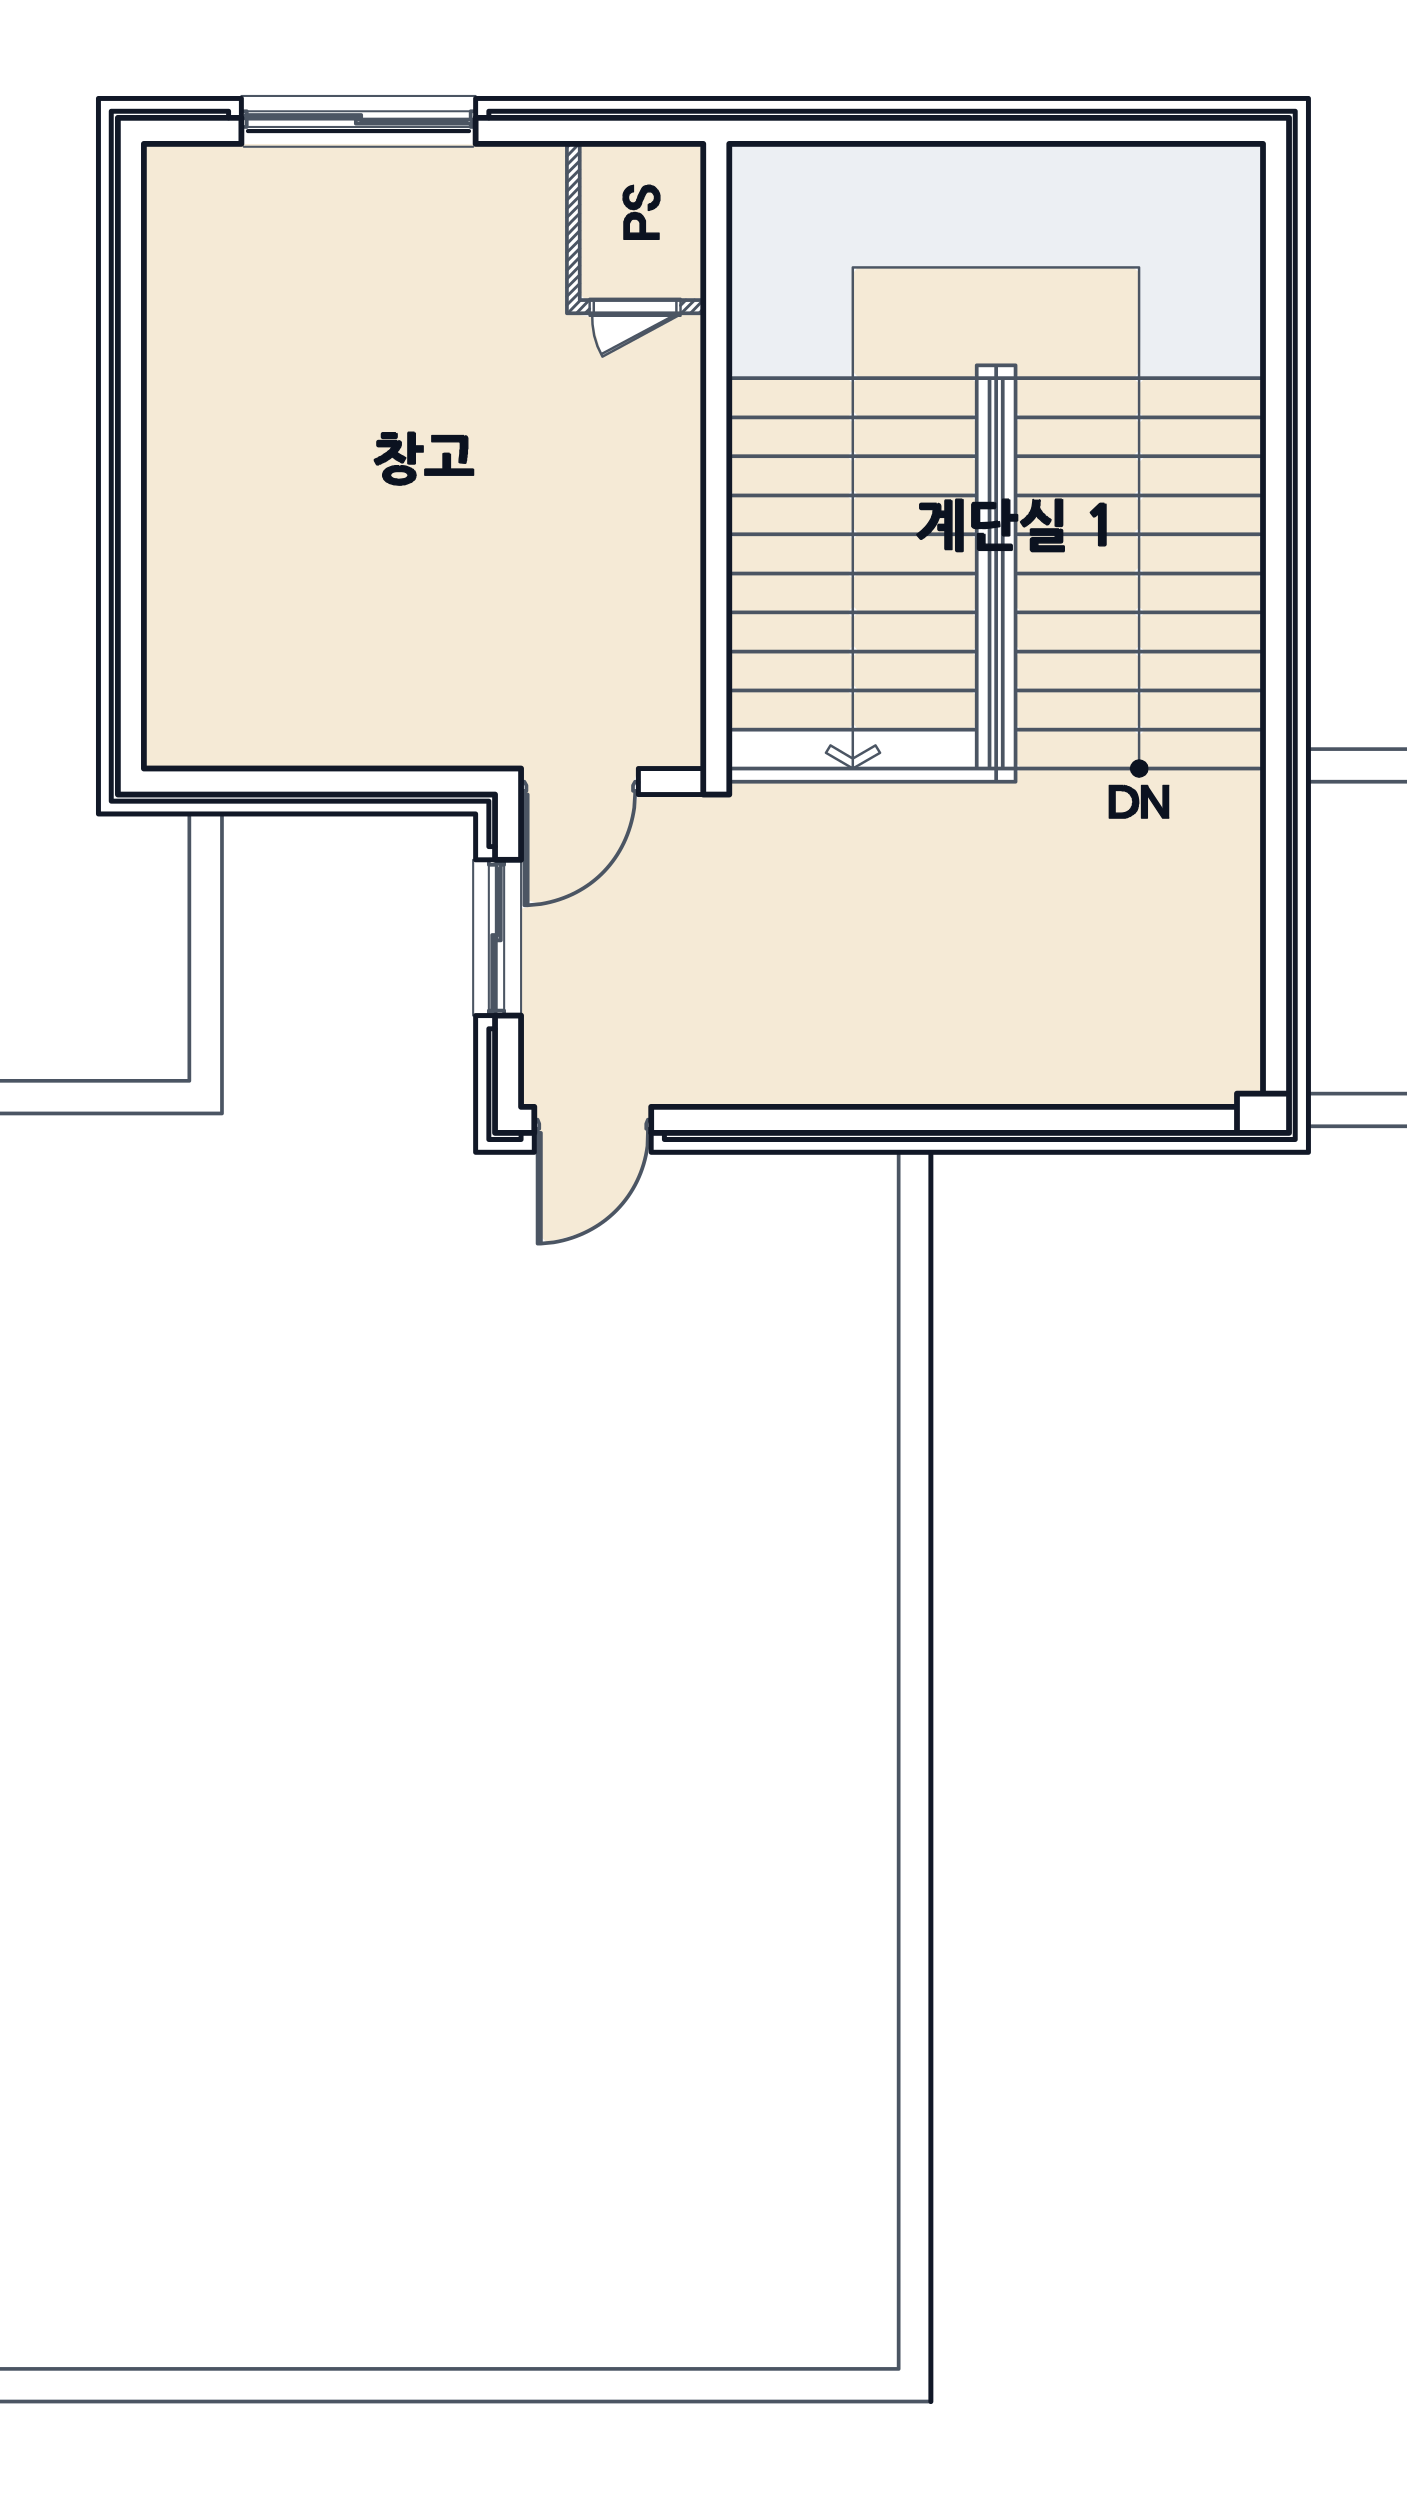
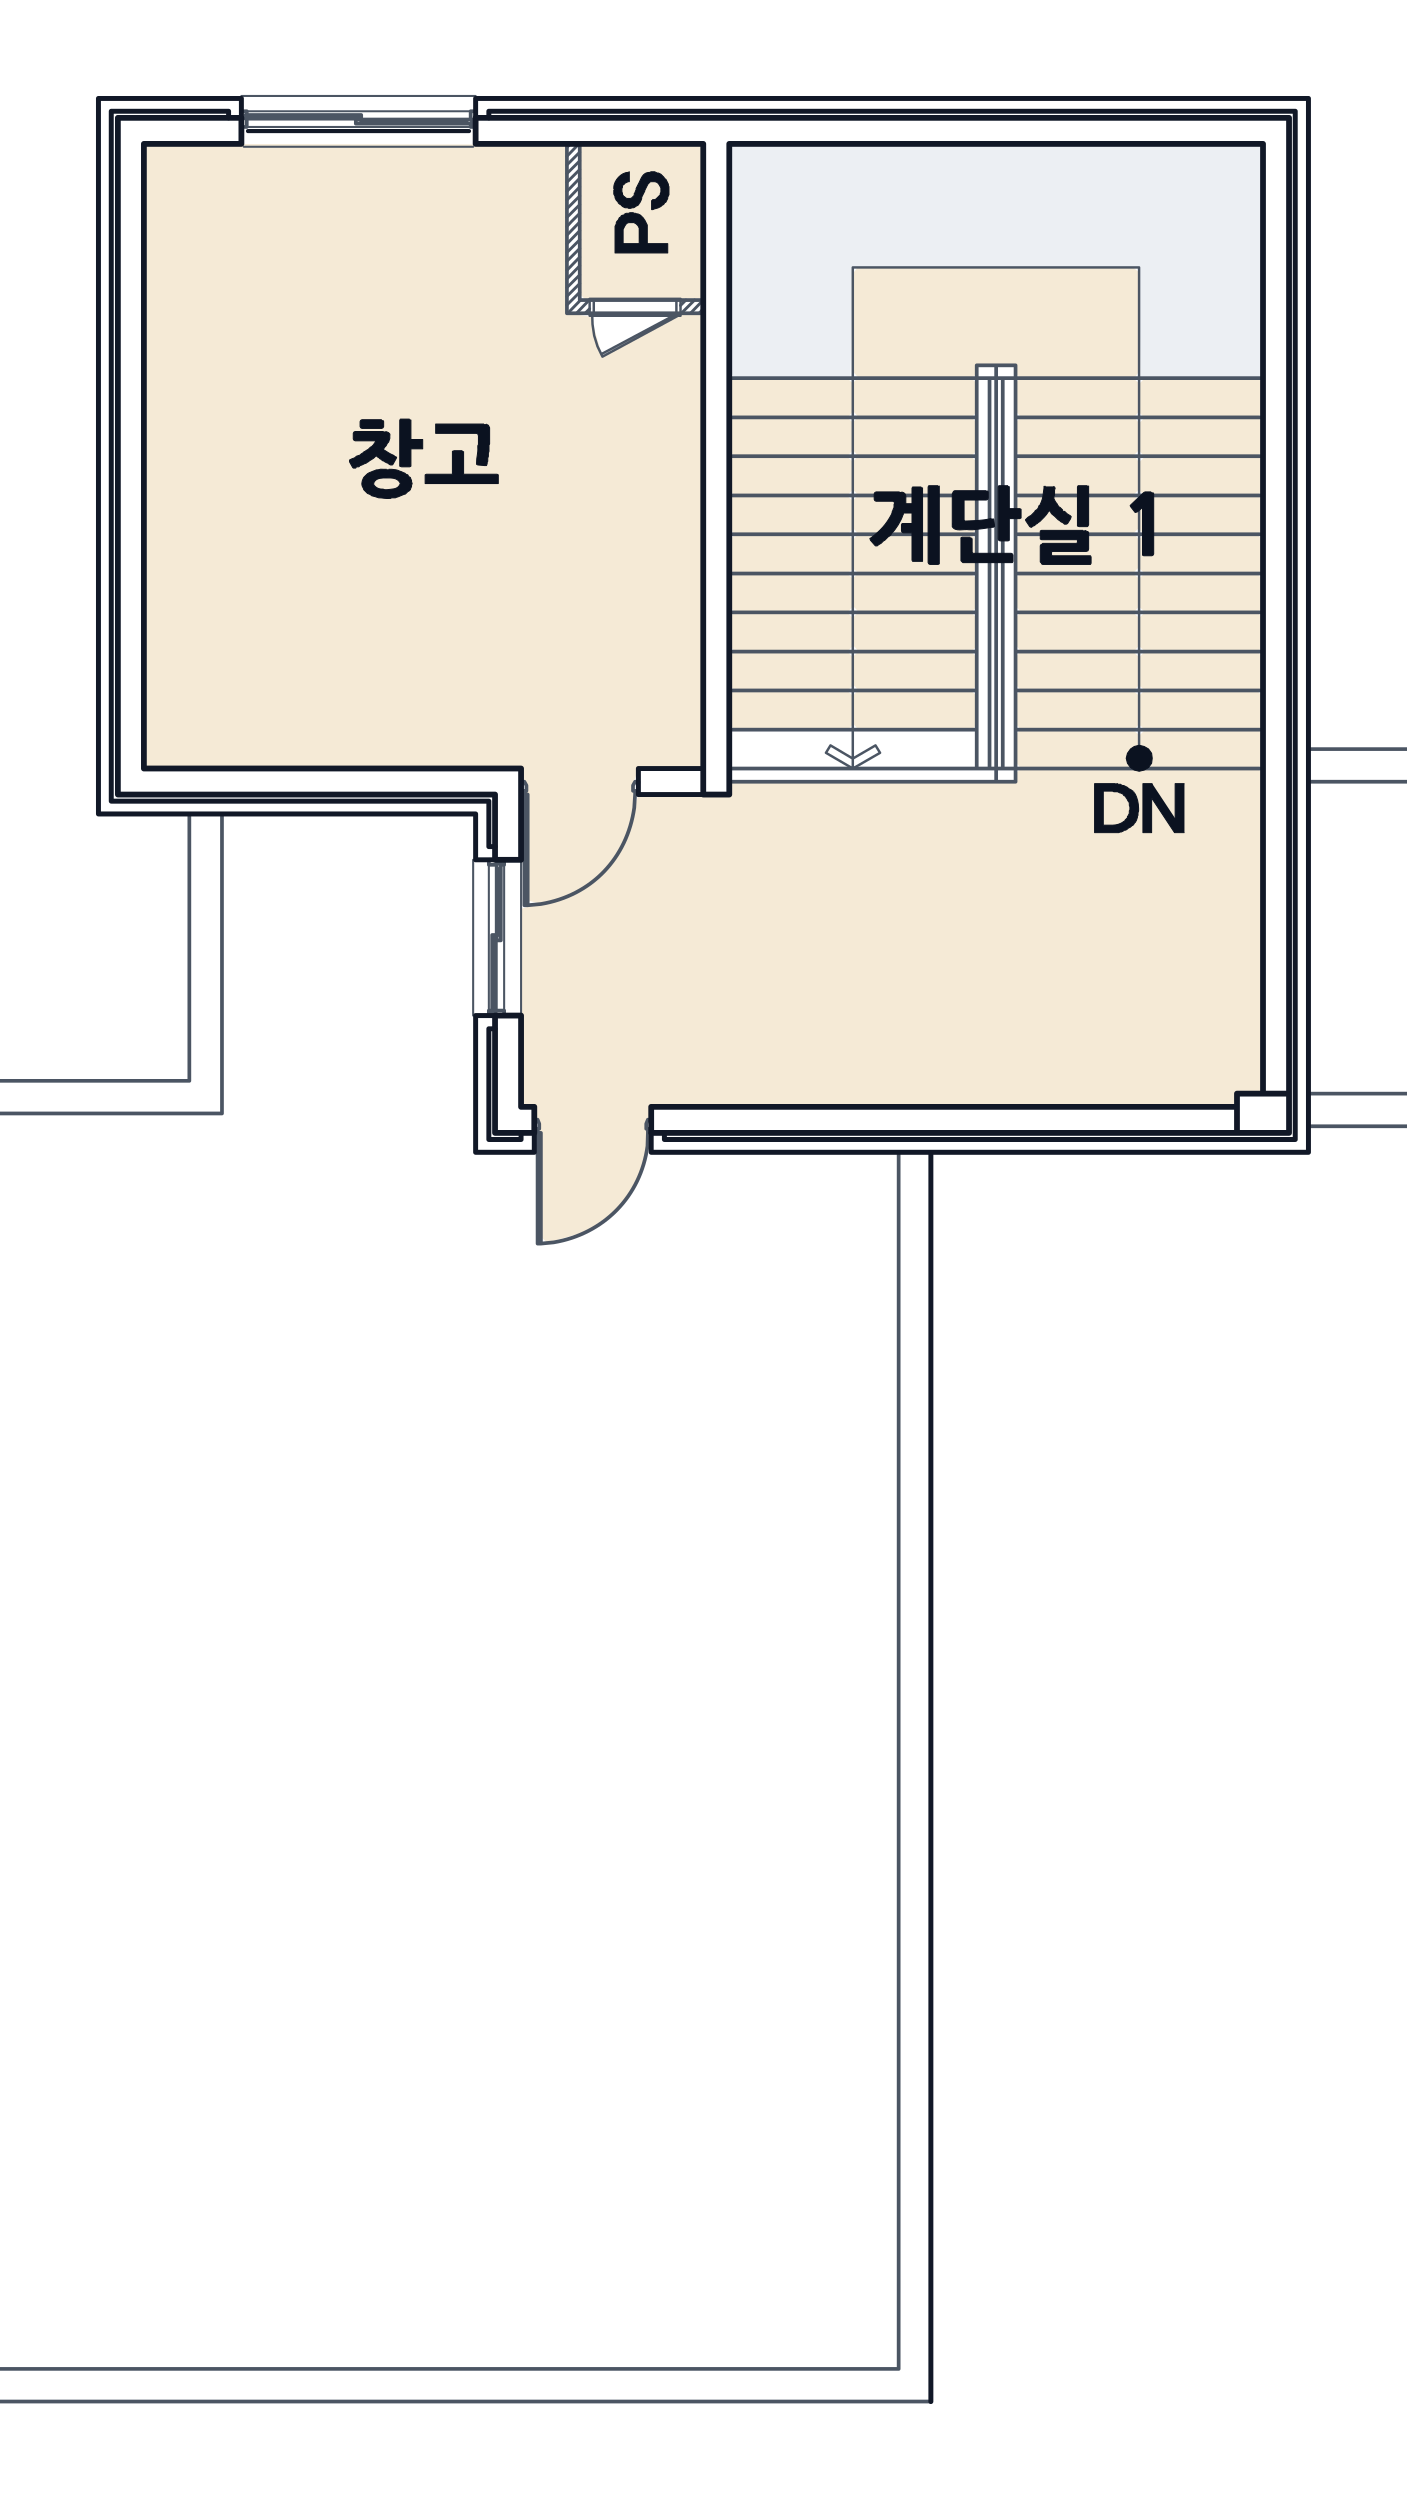
- <svg xmlns="http://www.w3.org/2000/svg" viewBox="0 0 204.34 363.1" width="204.34" height="363.1">
+ <svg xmlns="http://www.w3.org/2000/svg" data-deco="floors" viewBox="0 0 204.34 363.1" width="204.34" height="363.1">
  <g id="deco">
    <path fill="#eceff3" fill-rule="evenodd" d="M105.9 54L106.8 54.9L123.5 54.7L123.9 38.8L165.4 38.8L165.7 54.7L182.9 54.9L183.4 54L183.4 21.5L182.5 20.9L106.5 21L105.9 21.8Z" />
    <path fill="#f5ead6" fill-rule="evenodd" d="M84.2 42.7L85.1 43.6L101.9 43.3L101.8 21.1L84.4 21.2ZM123 54.9L106.6 54.9L105.9 55.6L105.9 59.7L106.7 60.6L123.1 60.6L123.9 59.8L123.8 55.6ZM141 54.9L124.6 54.9L123.9 55.6L123.9 59.7L124.7 60.6L141.1 60.6L141.9 59.8L141.8 55.6ZM106.6 60.6L105.9 61.3L105.9 65.4L106.7 66.3L123.1 66.2L123.9 65.4L123.8 61.3L123 60.6ZM106.6 66.3L105.9 67L105.9 71.1L106.7 72L123.1 71.9L123.9 71.1L123.8 67L123 66.3ZM123 72L106.6 72L105.9 72.7L105.9 76.7L106.7 77.6L123.1 77.6L123.9 76.8L123.8 72.7ZM75.7 111.6L76.6 115.4L76.7 130.8L78.3 131.2L75.7 132L75.7 159.9L76.2 160.7L77.6 160.8L78.3 163.2L78.6 179.7L79.5 180.5L85.4 178.8L89.7 175.6L92.6 171.4L94 166.5L93.9 163.2L94.6 160.8L179.1 160.7L179.7 158.8L182.7 158.8L183.4 158L183.4 112.2L182.5 111.6L148.4 111.6L147.6 112.2L147.5 113.5L106.8 113.5L106 114L105.9 115.4L92.7 115.5L90.6 122.4L87.7 126.6L83.6 129.6L83.5 129.7L83.6 129.6L87.7 126.6L90.6 122.5L92.1 117.3L91.9 114.1L92.7 111.6L101.3 111.6L102.1 110.9L102.1 46.1L101.4 45.5L99.2 45.6L87.5 51.8L85.8 46L82.3 45.5L82.3 21.8L81.8 21L21.8 20.9L20.9 21.6L21 111.1L21.8 111.6ZM123.8 82.7L123.9 78.4L123.2 77.6L106.8 77.6L105.9 78.5L105.9 82.5L106.6 83.3L123 83.3ZM106.6 83.3L105.9 84L105.9 88L106.7 88.9L123.1 88.9L123.9 88.1L123.8 84L123 83.3ZM106.6 89L105.9 89.7L105.9 93.7L106.7 94.6L123.1 94.6L123.9 93.8L123.8 89.7L123 88.9ZM123 94.6L106.6 94.7L105.9 95.4L105.9 99.4L106.7 100.3L123.1 100.3L123.9 99.5L123.8 95.4ZM123 100.3L106.6 100.3L105.9 101L105.9 105.1L106.7 106L123.1 106L123.9 105.2L123.8 101ZM141 100.3L124.6 100.3L123.9 101L123.9 105.1L124.7 106L141.1 106L141.9 105.2L141.8 101ZM147.6 54.4L148.3 54.9L164.8 54.9L165.4 54L165.4 39.5L164.5 38.8L124.5 38.9L123.9 39.7L123.9 54L124.7 54.9L141 54.9L141.8 54.4L141.9 53.1L147.5 53.1ZM164.5 54.9L148.2 54.9L147.5 55.6L147.5 59.7L148.3 60.6L164.7 60.6L165.4 59.8L165.4 55.6ZM124.6 60.6L123.9 61.3L123.9 65.4L124.7 66.3L141.1 66.2L141.9 65.4L141.8 61.3L141 60.6ZM124.6 66.3L123.9 67L123.9 71.1L124.7 72L141.1 71.9L141.9 71.1L141.8 67L141 66.3ZM141 72L124.6 72L123.9 72.7L123.9 76.7L124.7 77.6L141.1 77.6L141.9 76.8L141.8 72.7ZM141.1 83.3L141.8 82.6L141.9 78.5L141 77.6L124.6 77.6L123.9 78.4L123.9 82.6L124.8 83.3ZM124.6 83.3L123.9 84L123.9 88L124.7 88.9L141.1 88.9L141.9 88.1L141.8 84L141 83.3ZM164.5 83.3L148.2 83.3L147.5 84L147.5 88L148.3 88.9L164.7 88.9L165.4 88.1L165.4 84ZM141 88.9L124.6 89L123.9 89.7L123.9 93.7L124.7 94.6L141.1 94.6L141.9 93.8L141.8 89.7ZM164.5 88.9L148.2 89L147.5 89.7L147.5 93.7L148.3 94.6L164.7 94.6L165.4 93.8L165.4 89.7ZM124.6 94.7L123.9 95.4L123.9 99.4L124.7 100.3L141.1 100.3L141.9 99.5L141.8 95.4L141 94.6ZM148.2 94.7L147.5 95.4L147.5 99.4L148.3 100.3L164.7 100.3L165.4 99.5L165.4 95.4L164.5 94.6ZM164.5 100.3L148.2 100.3L147.5 101L147.5 105.1L148.3 106L164.7 106L165.4 105.2L165.4 101ZM164.5 106L148.2 106L147.5 106.7L147.5 110.7L148.3 111.6L164.7 111.6L165.4 110.8L165.4 106.7ZM183.4 60L183.4 55.7L182.8 55L166.3 54.9L165.4 55.8L165.4 59.8L166.1 60.6L182.5 60.6ZM147.5 65.4L148.1 66.2L164.5 66.3L165.4 65.4L165.4 61.4L164.8 60.7L148.4 60.6L147.5 61.3ZM183.4 61.4L182.8 60.7L166.3 60.6L165.4 61.5L165.4 65.4L166.1 66.2L182.5 66.3L183.4 65.6ZM147.5 66.9L147.5 71.1L148.1 71.9L164.5 72L165.4 71.1L165.4 67.1L164.8 66.3L148.4 66.3ZM183.4 71.3L183.4 67.1L182.8 66.3L166.3 66.3L165.4 67.2L165.4 71.1L166.1 71.9L182.5 72ZM147.5 72.6L147.5 76.8L148.1 77.6L164.5 77.6L165.4 76.7L165.4 72.8L164.8 72L148.4 72ZM183.4 72.8L182.8 72L166.3 72L165.4 72.9L165.4 76.8L166.1 77.6L182.5 77.6L183.4 77ZM147.5 82.5L148.1 83.3L164.5 83.3L165.4 82.4L165.4 78.4L164.8 77.6L148.4 77.6L147.5 78.2ZM166.3 83.3L182.7 83.3L183.4 82.6L183.4 78.5L182.6 77.6L166.2 77.6L165.4 78.4L165.5 82.6ZM182.7 88.9L183.4 88.2L183.4 84.2L182.6 83.3L166.2 83.3L165.4 84.1L165.5 88.2L166.3 88.9ZM182.7 94.6L183.4 93.9L183.4 89.8L182.6 88.9L166.2 89L165.4 89.8L165.5 93.9L166.3 94.6ZM166.3 100.3L182.7 100.3L183.4 99.6L183.4 95.5L182.6 94.6L166.2 94.7L165.4 95.5L165.5 99.6ZM182.7 106L183.4 105.3L183.4 101.2L182.6 100.3L166.2 100.3L165.4 101.1L165.5 105.3L166.3 106ZM183.4 106.8L182.8 106L166.3 106L165.4 106.9L165.4 110.8L166.1 111.6L182.5 111.6L183.4 111Z" />
  </g>
  <path class="m" fill="none" stroke="#4b5563" stroke-linecap="round" stroke-linejoin="round" stroke-width="0.3" d="M35.06 16.16L35.06 13.94L69.08 13.94L69.08 16.16M35.42 21.32L68.72 21.32M35.84 18.44L68.36 18.44M35.84 16.16L68.36 16.16M71 147.5L68.72 147.5L68.72 124.88L71 124.88M75.68 147.5L75.68 124.88M73.22 146.78L73.22 125.6M71 146.78L71 125.6" />
  <path class="m" fill="none" stroke="#4b5563" stroke-linecap="round" stroke-linejoin="round" stroke-width="0.36" d="M165.44 111.62L165.44 38.84L123.86 38.84L123.86 111.62M98.24 43.4L86 43.4M86.18 45.86L86 45.86L97.7 45.86M85.64 43.4L85.64 45.86M86.24 43.4L86.24 45.5M85.64 43.4L86.24 43.4M86.24 45.5L86 45.5L86 45.86L85.64 45.86M98.24 45.62L98.36 45.92L87.5 51.8M98.24 45.62L87.32 51.44M98.84 45.86L98.48 45.86L98.48 45.5L98.24 45.5M98.84 43.4L98.24 43.4L98.24 45.5M98.84 43.4L98.84 45.86M98.48 45.86L98.36 45.86M86 45.5L98.24 45.5M86 45.5L86.06 47.12L86.3 48.74L86.78 50.3L87.5 51.8M123.86 111.62L127.82 109.34L127.16 108.26L123.86 110.18L120.62 108.26L119.96 109.34L123.86 111.62" />
  <path class="m" fill="none" stroke="#4b5563" stroke-linecap="round" stroke-linejoin="round" stroke-width="0.42" d="M82.34 21.44L82.82 20.9M82.34 22.7L84.08 20.9M82.34 23.96L84.2 22.1M82.34 25.22L84.2 23.36M82.34 26.48L84.2 24.62M82.34 27.8L84.2 25.88M82.34 29.06L84.2 27.14M82.34 30.32L84.2 28.46M82.34 31.58L84.2 29.72M82.34 32.9L82.94 32.24L84.2 30.98M82.34 34.16L84.2 32.24M82.34 35.42L84.2 33.5M82.34 36.68L84.2 34.82M82.34 37.94L84.2 36.08M82.34 39.26L84.2 37.34M82.34 40.52L84.2 38.6M82.34 41.78L84.2 39.92M82.34 43.04L84.2 41.18M82.34 44.3L84.2 42.44M82.46 45.5L84.32 43.58M83.72 45.5L85.58 43.58M84.98 45.5L85.64 44.84M98.84 44.36L99.62 43.58M98.96 45.5L100.88 43.58M100.28 45.5L102.14 43.58M101.54 45.5L102.14 44.84" />
  <path class="m" fill="none" stroke="#4b5563" stroke-linecap="round" stroke-linejoin="round" stroke-width="0.54" d="M82.34 45.5L102.14 45.5M84.2 43.58L102.14 43.58M82.34 20.9L82.34 45.5M84.2 20.9L84.2 43.58M147.5 113.54L105.92 113.54M144.68 53.06L144.68 113.54M145.64 54.92L145.64 111.62M147.5 53.06L147.5 113.54M143.72 54.92L143.72 111.62M141.86 53.06L141.86 111.62L183.44 111.62M141.86 111.62L105.92 111.62M183.44 105.98L147.5 105.98M141.86 105.98L105.92 105.98M183.44 100.28L147.5 100.28M141.86 100.28L105.92 100.28M183.44 94.64L147.5 94.64M141.86 94.64L105.92 94.64M183.44 88.94L147.5 88.94M141.86 88.94L105.92 88.94M183.44 83.3L147.5 83.3M141.86 83.3L105.92 83.3M183.44 77.6L147.5 77.6M141.86 77.6L105.92 77.6M183.44 71.96L147.5 71.96M141.86 71.96L105.92 71.96M183.44 66.26L147.5 66.26M141.86 66.26L105.92 66.26M183.44 60.62L147.5 60.62M141.86 60.62L105.92 60.62M183.44 54.92L147.5 54.92M141.86 54.92L105.92 54.92M147.5 53.06L141.86 53.06M147.5 54.92L141.86 54.92M36.38 16.7L51.68 16.7M36.38 16.88L51.68 16.88M36.38 17.06L51.68 17.06M36.38 17.24L51.68 17.24M35.66 17.24L35.66 16.7L36.38 16.7L36.38 17.24ZM35.84 16.7L35.84 16.16L35.06 16.16L35.06 18.44L35.84 18.44L35.84 17.24M51.68 17.24L51.68 16.7L52.46 16.7L52.46 17.24ZM51.68 17.96L51.68 17.36L52.46 17.36L52.46 17.96ZM52.46 17.36L67.76 17.36M52.46 17.6L67.76 17.6M52.46 17.72L67.76 17.72M52.46 17.96L67.76 17.96M67.76 17.96L67.76 17.36L68.54 17.36L68.54 17.96ZM68.36 17.96L68.36 18.44L69.08 18.44L69.08 16.16L68.36 16.16L68.36 17.36M71.48 146.18L71.48 136.58M71.72 146.18L71.72 136.58M71.84 146.18L71.84 136.58M72.02 146.18L72.02 136.58M71.48 146.96L71.48 146.18L72.02 146.18L72.02 146.96ZM71.48 146.78L71 146.78L71 147.5L73.22 147.5L73.22 146.78L72.02 146.78M71.48 136.58L71.48 135.8L72.02 135.8L72.02 136.58ZM72.14 136.58L72.14 135.8L72.74 135.8L72.74 136.58ZM72.14 135.8L72.14 126.2M72.38 135.8L72.38 126.2M72.5 135.8L72.5 126.2M72.74 135.8L72.74 126.2M72.14 126.2L72.14 125.42L72.74 125.42L72.74 126.2ZM72.74 125.6L73.22 125.6L73.22 124.88L71 124.88L71 125.6L72.14 125.6M27.5 118.22L27.5 156.98L-445.9 156.98L-445.9 292.1L-388.24 292.1L-388.24 348.8L135.2 348.8L135.2 167.36M32.24 118.22L32.24 161.72L-441.16 161.72L-441.16 287.36L-383.5 287.36L-383.5 344.06L130.52 344.06L130.52 167.36M77.6 164.3L77.6 164.54L78.08 164.54L78.08 163.94L78.32 163.94L78.32 163.22L78.08 162.62L77.6 162.62L77.6 162.86M94.58 164.3L94.58 164.54L94.1 164.54L94.1 163.94L93.86 163.94L93.86 163.22L94.1 162.62L94.58 162.62L94.58 162.86M78.08 180.62L78.08 164.54L78.56 164.54L78.56 180.62ZM78.56 180.62L80.42 180.44C87.66 179.23 93.07 173.77 94.04 166.46L94.1 164.54M75.68 115.16L75.68 115.4L76.16 115.4L76.16 114.86L76.46 114.86L76.46 114.08L76.16 113.54L75.68 113.54L75.68 113.72M92.72 115.16L92.72 115.4L92.24 115.4L92.24 114.86L91.94 114.86L91.94 114.08L92.24 113.54L92.72 113.54L92.72 113.72M76.16 131.48L76.16 115.4L76.64 115.4L76.64 131.48ZM76.64 131.48L78.56 131.3C85.9 130.08 91.08 124.66 92.12 117.32L92.24 115.4M190.04 163.58L452.36 163.58M190.04 158.84L452.36 158.84M190.04 108.8L452.36 108.8M190.04 113.54L452.36 113.54" />
  <path class="w" fill="none" stroke="#111827" stroke-linecap="round" stroke-linejoin="round" stroke-width="0.6" d="M68.12 19.04L36.02 19.04" />
  <path class="w" fill="none" stroke="#111827" stroke-linecap="round" stroke-linejoin="round" stroke-width="0.72" d="M16.16 16.16L33.2 16.16M188.12 16.16L71 16.16M14.3 14.3L35.06 14.3M190.04 14.3L69.08 14.3M188.12 16.16L188.12 165.5M190.04 14.3L190.04 167.36M16.16 16.16L16.16 116.36M14.3 14.3L14.3 118.22M92.72 115.4L102.14 115.4M16.16 116.36L71 116.36M14.3 118.22L69.08 118.22M92.72 111.62L102.14 111.62M71 16.16L71 17.12M69.08 14.3L69.08 17.12M33.2 16.16L33.2 17.12M35.06 14.3L35.06 17.12M135.2 167.36L135.2 348.8M35.06 17.3L35.06 14.48M71 116.36L71 122.96M71 149.42L71 165.5M69.08 118.22L69.08 124.88M69.08 147.5L69.08 167.36M71 165.5L75.68 165.5M96.5 165.5L188.12 165.5M69.08 167.36L77.6 167.36M94.58 167.36L190.04 167.36M71.9 124.88L69.08 124.88M71.9 122.96L71 122.96M71.9 147.5L69.08 147.5M71.9 149.42L71 149.42M96.5 165.5L96.5 164.54M94.58 167.36L94.58 164.54M77.6 167.36L77.6 164.54M75.68 165.5L75.68 164.54M92.72 115.4L92.72 111.62" />
  <path class="w" fill="none" stroke="#111827" stroke-linecap="round" stroke-linejoin="round" stroke-width="0.84" d="M17.12 17.12L35.06 17.12M187.22 17.12L69.08 17.12M20.9 20.9L35.06 20.9M69.08 20.9L102.14 20.9M105.92 20.9L183.44 20.9M187.22 17.12L187.22 158.84M183.44 20.9L183.44 158.84M17.12 17.12L17.12 115.4M20.9 20.9L20.9 111.62M102.14 115.4L105.92 115.4M71.9 115.4L71.9 124.88M71.9 147.5L71.9 164.54M75.68 111.62L75.68 124.88M75.68 147.5L75.68 160.76M105.92 20.9L105.92 115.4M102.14 20.9L102.14 115.4M69.08 17.12L69.08 20.9M35.06 17.12L35.06 20.9M20.9 111.62L75.68 111.62M71.9 115.4L17.12 115.4M71.9 164.54L77.6 164.54M94.58 164.54L179.66 164.54M75.68 160.76L77.6 160.76M94.58 160.76L179.66 160.76M179.66 164.54L179.66 158.84L187.22 158.84L187.22 164.54ZM75.68 147.5L71.9 147.5M75.68 124.88L71.9 124.88M77.6 160.76L77.6 164.54M94.58 160.76L94.58 164.54" />
-   <path class="t" fill="#0b1220" stroke="#0b1220" stroke-width="0.2" stroke-linejoin="round" d="M91.34 31.1L91.4 32.6L91.4 32.48L91.46 32.36C91.59 32.1 91.71 31.79 92.06 31.82L92.48 31.82L92.54 31.88L92.66 31.94L92.78 32.06L92.84 32.12L92.96 32.36L92.96 33.86L93.08 31.1L92.84 30.98L92.72 30.98L92.6 30.92L92.48 30.92L92.36 30.86L92.06 30.86L91.94 30.92L91.7 30.92L91.58 30.98L91.46 31.04M90.62 32.42L90.62 34.76L95.72 34.76L95.72 33.86L93.74 33.86L93.74 32.06L93.68 31.94L93.5 31.58L93.44 31.52L93.38 31.4L93.14 31.16L93.08 31.1L92.96 33.86L91.4 33.86L91.4 32.6L91.34 31.1L91.22 31.16L91.16 31.28L91.04 31.34L90.92 31.58L90.8 31.7L90.74 31.82L90.74 31.94L90.68 32.06L90.62 32.18L90.62 32.42M94.16 29.66L94.16 30.56L94.28 30.56C94.49 30.44 94.73 30.46 94.94 30.32L95.06 30.26L95.06 28.7L95.06 28.88L95 29L95 29.12L94.94 29.18L94.58 29.54L94.46 29.6L94.22 29.6M91.28 30.2L91.34 30.26L91.58 30.38L91.82 30.38L91.94 30.44L92.12 30.44L92.3 30.38L92.42 30.38L92.54 30.32L92.6 30.26L92.84 30.14L92.9 30.08L92.96 29.96L93.02 29.9L93.14 29.66L93.2 29.48L93.2 29.36L93.5 28.76L93.5 28.7L93.8 28.1L94.04 27.86L94.28 27.86C94.77 27.82 94.86 28.09 95.06 28.46L95.06 30.26L95.18 30.14L95.3 30.08L95.36 30.02L95.42 29.9L95.54 29.84L95.72 29.48L95.72 29.36L95.84 29.12C95.84 28.9 95.84 28.68 95.84 28.46L95.84 28.34L95.78 28.22L95.78 28.1L95.72 27.98C95.43 27.31 95.51 27.79 95.36 27.44L95.06 27.14L94.82 27.02L94.7 27.02L94.58 26.96L94.46 26.9L94.1 26.9L93.98 26.96C93.22 26.97 93.17 27.6 92.84 28.16L92.66 28.52L92.66 28.64L92.6 28.76L92.54 28.94L92.48 29L92.48 29.18L92.3 29.36C92.14 29.55 92.03 29.46 91.82 29.48L91.76 29.48L91.64 29.42L91.52 29.3L91.46 29.3L91.4 29.18L91.34 29.12L91.34 29L91.28 28.82L91.28 28.7M90.5 28.64L90.5 29.06L90.62 29.3L90.62 29.42L90.74 29.66L90.92 29.84L90.92 29.9L91.04 30.02L91.16 30.08L91.28 30.2L91.28 28.52L91.34 28.4L91.34 28.28L91.4 28.16L91.52 28.1L91.52 28.04L91.64 27.98L91.88 27.86L92 27.86L92 26.9L91.88 26.96C91.21 26.97 90.52 27.74 90.5 28.4L90.5 28.58M164.84 114.8L162.86 114.8L162.98 114.86L163.34 114.86L163.58 114.98L163.64 114.98L163.88 115.1L163.94 115.22L164.06 115.28L164.12 115.34L164.18 115.46L164.24 115.52L164.36 115.76L164.42 115.82L164.48 115.94L164.48 116.06C164.46 116.34 164.57 116.12 164.54 116.6L164.48 116.72L164.48 116.96L164.36 117.2L164.3 117.26L164.3 117.38L164.18 117.5L164.12 117.56L164.06 117.62L164.06 117.68L163.94 117.74C163.63 117.99 163.25 118.09 162.86 118.1L161.96 118.1L164.84 118.1L164.9 118.04L164.96 117.92L165.08 117.8L165.2 117.56L165.2 117.5L165.26 117.38L165.26 117.26L165.32 117.14L165.32 116.9L165.38 116.72L165.38 116.48C165.37 115.97 165.27 115.47 165.02 115.04L164.96 114.98L164.9 114.86M163.16 114.08L161.12 114.08L161.12 118.82L163.46 118.82L163.58 118.76L163.7 118.76L163.94 118.64L164 118.58L164.12 118.58L164.24 118.52L164.36 118.4L164.6 118.28L164.72 118.16L164.84 118.1L161.96 118.1L161.96 114.8L164.84 114.8L164.72 114.74L164.66 114.68L164.54 114.62L164.42 114.56L164.3 114.44L164.06 114.32L163.94 114.26L163.82 114.26L163.7 114.2L163.64 114.14L163.4 114.14L163.34 114.08L163.22 114.08M169.82 114.08L168.92 114.08L168.92 117.44L168.86 118.82L169.82 118.82M166.7 114.08L165.8 114.08L165.8 118.82L166.64 118.82L166.64 115.46M166.7 114.08L166.64 115.46L168.86 118.82L168.92 117.44M166.7 111.62L166.64 111.14L165.44 111.62M166.64 111.14L166.34 110.72L165.44 111.62M166.34 110.72L165.92 110.48L165.44 111.62M165.92 110.48L165.44 110.36L165.44 111.62M165.44 110.36L164.96 110.48L165.44 111.62M164.96 110.48L164.6 110.72L165.44 111.62M164.6 110.72L164.3 111.14L165.44 111.62M164.3 111.14L164.18 111.62L165.44 111.62M164.18 111.62L164.3 112.1L165.44 111.62M164.3 112.1L164.6 112.52L165.44 111.62M164.6 112.52L164.96 112.76L165.44 111.62M164.96 112.76L165.44 112.88L165.44 111.62M165.44 112.88L165.92 112.76L165.44 111.62M165.92 112.76L166.34 112.52L165.44 111.62M166.34 112.52L166.64 112.1L165.44 111.62M166.64 112.1L166.7 111.62L165.44 111.62M55.76 68.42L55.7 68.54C55.56 68.82 55.5 69.17 55.7 69.44L55.76 69.62L57.98 69.62L57.8 69.62L57.62 69.56C57.25 69.58 56.94 69.45 56.72 69.14L56.72 68.96C56.89 68.57 57.24 68.51 57.62 68.48L57.98 68.48M57.98 67.64L57.62 67.64C57.17 67.6 57.31 67.72 56.96 67.7L56.84 67.76L56.66 67.82C56.36 67.97 56.2 67.94 55.94 68.24L55.88 68.3L55.76 68.42L57.98 68.48C58.43 68.47 58.99 68.46 59.24 68.9L59.3 69.02L59.24 69.14C59.02 69.62 58.4 69.55 57.98 69.62L55.76 69.62L55.88 69.74L56 69.86L56.12 69.98C56.76 70.2 56.17 70.14 56.84 70.28L57.2 70.4C57.66 70.4 57.77 70.5 58.34 70.46L58.46 70.4L58.82 70.4L58.94 70.34C59.06 70.35 59.65 70.03 59.78 70.04L60.02 69.8L60.14 69.74L60.26 69.62L60.32 69.44L60.38 69.32L60.38 69.2L60.44 69.02L60.38 68.84L60.38 68.72L60.32 68.6L60.26 68.42L60.2 68.42L60.08 68.3L60.02 68.18L59.84 68.12L59.72 68L59.66 68L59.54 67.94L59.42 67.88L59.24 67.82C59 67.68 58.72 67.67 58.46 67.64L58.16 67.64M58.7 66.32L56.96 66.32L57.08 66.44L57.2 66.5L57.32 66.62L57.44 66.68L57.56 66.8L57.74 66.86L57.8 66.92L58.04 67.04L58.1 67.04L58.22 67.16L58.34 67.22L58.52 67.22L58.58 67.16L58.88 66.62L58.94 66.5L58.82 66.38M57.68 63.98L54.92 63.98L54.8 64.04L54.74 64.16L54.74 64.7L54.8 64.82L54.92 64.88L56.84 64.88L56.9 64.94L56.84 65.06L56.78 65.12L56.72 65.24L56.6 65.36L56.48 65.48L56.42 65.48L56.18 65.72L56.06 65.78L55.88 65.9L55.76 65.96L55.64 66.08L55.52 66.14L55.4 66.26L55.04 66.38L54.92 66.5L54.8 66.56L54.62 66.62L54.5 66.68L54.38 66.74L54.38 66.92L54.68 67.46L54.74 67.52L54.98 67.52L54.98 67.46L55.1 67.4L55.28 67.4L55.4 67.28L55.58 67.22L55.82 67.1L56 67.04L56.06 66.98L56.18 66.92C56.37 66.73 56.66 66.66 56.84 66.44L56.96 66.32L58.7 66.32L58.58 66.26C58.26 66.14 58.04 65.96 57.74 65.78L57.62 65.72L57.68 65.66L57.8 65.48L57.92 65.36L58.04 65.12L58.16 65L58.28 64.64C58.24 64.3 58.38 64.27 58.16 64.1L58.04 64.04L57.86 63.98M57.5 62.84L55.58 62.84L55.46 62.9L55.4 63.02L55.4 63.5L55.46 63.62L55.58 63.68L57.5 63.68L57.62 63.62L57.68 63.5L57.68 63.02L57.62 62.9M60.2 62.78L59.3 62.78L59.24 62.9L59.24 67.34L59.42 67.4L60.2 67.4L60.32 67.34L60.32 65.66L61.46 65.66L61.46 64.76L60.32 64.76L60.32 62.84M65.3 65.84L64.52 65.84L64.34 65.9L64.34 68.12L61.82 68.12L61.7 68.18L61.7 69.02L68.78 69.02L68.78 68.18L68.66 68.12L65.42 68.12L65.42 65.9M67.4 63.26L62.72 63.26L62.72 64.16L66.68 64.16L66.8 64.22L66.86 64.4L66.86 65.24L66.8 65.36L66.8 65.54C66.84 66.04 66.67 66.49 66.68 66.98L66.68 67.16L66.8 67.22L67.46 67.28L67.64 67.28L67.7 67.1L67.7 66.98L67.76 66.86L67.76 66.56L67.82 66.38L67.82 66.08L67.88 65.9L67.88 65.3L67.94 65.18L67.94 63.62L67.88 63.5L67.82 63.38L67.58 63.26M135.32 75.08L135.26 75.26C134.74 76.26 134.16 76.86 133.28 77.54L133.16 77.6L133.22 77.78L133.64 78.26L133.7 78.32L133.88 78.32L133.94 78.26L134.12 78.14L134.24 78.08L134.48 77.84L134.6 77.78L134.96 77.42L135.08 77.36L135.2 77.24L135.26 77.12C135.65 76.76 136.19 75.89 136.34 75.38L136.4 75.26L136.4 75.14L137.24 75.14M136.04 73.1L133.76 73.1L133.64 73.16L133.58 73.28L133.58 73.82L133.64 73.94L133.76 74L135.38 74L135.5 74.06L135.56 74.18L135.5 74.3L136.64 74.24L136.64 74.12C136.6 73.81 136.77 73.3 136.4 73.16L136.22 73.1M138.14 72.62L137.3 72.62L137.24 72.74L137.24 74.24L136.64 74.24L135.5 74.3L135.5 74.6L135.44 74.72L135.38 74.9L135.32 75.02L135.32 75.08L137.24 75.14L137.24 76.16L136.28 76.16L136.22 76.28L136.22 76.88L136.28 77L136.4 77.06L137.24 77.06L137.24 79.7L137.3 79.82L138.26 79.82L138.26 72.68M139.76 72.5L138.86 72.5L138.8 72.62L138.8 79.94L138.86 80.06L138.98 80.12L139.76 80.12L139.88 80.06L139.88 72.5M142.88 77.48L142.1 77.48L141.98 77.54L141.98 79.76L142.1 79.88L142.16 79.94L146.96 79.94L147.02 79.82L147.02 79.22L146.96 79.1L146.84 79.04L143.12 79.04L143.06 78.92L143.06 77.66L143 77.54M144.92 75.68L144.86 75.68C144.06 75.89 143.22 75.88 142.4 75.92L141.14 76.22L141.14 76.46C141.44 76.99 142.25 76.67 142.76 76.76L143.12 76.76C143.67 76.71 144.44 76.62 144.98 76.52L145.1 76.52L145.22 76.46L145.22 76.28L145.16 75.8L145.1 75.68M144.44 72.98L141.38 72.98L141.26 73.04L141.14 73.28L141.14 76.22L142.4 75.92L142.34 75.92L142.28 75.8L142.28 73.88L144.44 73.88L144.56 73.82L144.62 73.7L144.62 73.1L144.56 72.98M146.54 72.5L145.64 72.5L145.58 72.62L145.58 77.66L145.64 77.78L145.76 77.84L146.54 77.84L146.66 77.78L146.66 75.68L147.68 75.68L147.8 75.62L147.8 74.78L147.68 74.72L146.66 74.72L146.66 72.56M153.8 76.82L149.78 76.82L149.66 76.88L149.66 77.66L149.78 77.72L153.2 77.72L153.26 77.78L153.26 77.96L153.2 78.08L149.9 78.08L149.78 78.2L149.72 78.2L149.66 78.32L149.66 79.88L149.78 80L149.78 80.06L149.9 80.12L154.52 80.12L154.58 80L154.58 79.4L154.52 79.28L150.8 79.28L150.74 79.16L150.74 78.98L150.8 78.86L154.1 78.86L154.28 78.8L154.34 78.62C154.34 78.1 154.34 77.58 154.34 77.06L154.28 76.94L154.22 76.94L154.1 76.88L153.98 76.82M151.82 74.84L150.56 74.9L150.68 75.08L150.74 75.2C151.02 75.41 151.14 75.53 151.4 75.8L151.52 75.86L151.64 75.98L151.88 76.1L152 76.22L152.18 76.22L152.3 76.16L152.6 75.68L152.6 75.62L152.66 75.5L152.54 75.38L152.42 75.32L152.24 75.2L152.06 75.02L151.94 74.96M150.2 72.56L150.02 72.56L150.02 72.74C149.92 73.34 149.97 73.65 149.66 74.3L149.6 74.42L149.54 74.42L149.48 74.6L149.42 74.72L149.3 74.84L149.18 74.9L149.12 75.02L148.76 75.38L148.64 75.44L148.46 75.56L148.22 75.8L148.28 75.92L148.64 76.46L148.76 76.52L148.82 76.52L148.94 76.4L149 76.4L149.12 76.34L149.24 76.22L149.36 76.16L149.48 76.04L149.6 75.98C149.9 75.67 150.23 75.39 150.44 75.02L150.56 74.9L151.82 74.84L151.58 74.6L151.46 74.54L151.34 74.36L151.28 74.24L151.22 74.18L151.1 74L150.98 73.76L150.98 73.52L151.04 73.4L151.04 72.92L151.1 72.74L151.04 72.62L150.92 72.56M154.22 72.5L153.32 72.5L153.26 72.62L153.26 76.4L153.44 76.46L154.22 76.46L154.28 76.4L154.34 76.28L154.34 72.5M158.42 74.54L158.84 75.08L158.9 75.08L159.08 75.02L159.56 74.6M160.4 73.1L159.8 73.1L159.68 73.16L158.48 74.3L158.36 74.42L158.42 74.54L159.56 74.6L159.56 79.22L159.68 79.28L160.46 79.28L160.58 79.22L160.64 79.1L160.64 73.28L160.58 73.16" />
+   <path class="t" fill="#0b1220" stroke="#0b1220" stroke-width="0.1" stroke-linejoin="round" transform="matrix(1.5 0 0 1.5 -46.6 -15.4)" d="M91.34 31.1L91.4 32.6L91.4 32.48L91.46 32.36C91.59 32.1 91.71 31.79 92.06 31.82L92.48 31.82L92.54 31.88L92.66 31.94L92.78 32.06L92.84 32.12L92.96 32.36L92.96 33.86L93.08 31.1L92.84 30.98L92.72 30.98L92.6 30.92L92.48 30.92L92.36 30.86L92.06 30.86L91.94 30.92L91.7 30.92L91.58 30.98L91.46 31.04M90.62 32.42L90.62 34.76L95.72 34.76L95.72 33.86L93.74 33.86L93.74 32.06L93.68 31.94L93.5 31.58L93.44 31.52L93.38 31.4L93.14 31.16L93.08 31.1L92.96 33.86L91.4 33.86L91.4 32.6L91.34 31.1L91.22 31.16L91.16 31.28L91.04 31.34L90.92 31.58L90.8 31.7L90.74 31.82L90.74 31.94L90.68 32.06L90.62 32.18L90.62 32.42M94.16 29.66L94.16 30.56L94.28 30.56C94.49 30.44 94.73 30.46 94.94 30.32L95.06 30.26L95.06 28.7L95.06 28.88L95 29L95 29.12L94.94 29.18L94.58 29.54L94.46 29.6L94.22 29.6M91.28 30.2L91.34 30.26L91.58 30.38L91.82 30.38L91.94 30.44L92.12 30.44L92.3 30.38L92.42 30.38L92.54 30.32L92.6 30.26L92.84 30.14L92.9 30.08L92.96 29.96L93.02 29.9L93.14 29.66L93.2 29.48L93.2 29.36L93.5 28.76L93.5 28.7L93.8 28.1L94.04 27.86L94.28 27.86C94.77 27.82 94.86 28.09 95.06 28.46L95.06 30.26L95.18 30.14L95.3 30.08L95.36 30.02L95.42 29.9L95.54 29.84L95.72 29.48L95.72 29.36L95.84 29.12C95.84 28.9 95.84 28.68 95.84 28.46L95.84 28.34L95.78 28.22L95.78 28.1L95.72 27.98C95.43 27.31 95.51 27.79 95.36 27.44L95.06 27.14L94.82 27.02L94.7 27.02L94.58 26.96L94.46 26.9L94.1 26.9L93.98 26.96C93.22 26.97 93.17 27.6 92.84 28.16L92.66 28.52L92.66 28.64L92.6 28.76L92.54 28.94L92.48 29L92.48 29.18L92.3 29.36C92.14 29.55 92.03 29.46 91.82 29.48L91.76 29.48L91.64 29.42L91.52 29.3L91.46 29.3L91.4 29.18L91.34 29.12L91.34 29L91.28 28.82L91.28 28.7M90.5 28.64L90.5 29.06L90.62 29.3L90.62 29.42L90.74 29.66L90.92 29.84L90.92 29.9L91.04 30.02L91.16 30.08L91.28 30.2L91.28 28.52L91.34 28.4L91.34 28.28L91.4 28.16L91.52 28.1L91.52 28.04L91.64 27.98L91.88 27.86L92 27.86L92 26.9L91.88 26.96C91.21 26.97 90.52 27.74 90.5 28.4L90.5 28.58" />
+   <path class="t" fill="#0b1220" stroke="#0b1220" stroke-width="0.1" stroke-linejoin="round" transform="matrix(1.5 0 0 1.5 -82.7 -57.3)" d="M164.84 114.8L162.86 114.8L162.98 114.86L163.34 114.86L163.58 114.98L163.64 114.98L163.88 115.1L163.94 115.22L164.06 115.28L164.12 115.34L164.18 115.46L164.24 115.52L164.36 115.76L164.42 115.82L164.48 115.94L164.48 116.06C164.46 116.34 164.57 116.12 164.54 116.6L164.48 116.72L164.48 116.96L164.36 117.2L164.3 117.26L164.3 117.38L164.18 117.5L164.12 117.56L164.06 117.62L164.06 117.68L163.94 117.74C163.63 117.99 163.25 118.09 162.86 118.1L161.96 118.1L164.84 118.1L164.9 118.04L164.96 117.92L165.08 117.8L165.2 117.56L165.2 117.5L165.26 117.38L165.26 117.26L165.32 117.14L165.32 116.9L165.38 116.72L165.38 116.48C165.37 115.97 165.27 115.47 165.02 115.04L164.96 114.98L164.9 114.86M163.16 114.08L161.12 114.08L161.12 118.82L163.46 118.82L163.58 118.76L163.7 118.76L163.94 118.64L164 118.58L164.12 118.58L164.24 118.52L164.36 118.4L164.6 118.28L164.72 118.16L164.84 118.1L161.96 118.1L161.96 114.8L164.84 114.8L164.72 114.74L164.66 114.68L164.54 114.62L164.42 114.56L164.3 114.44L164.06 114.32L163.94 114.26L163.82 114.26L163.7 114.2L163.64 114.14L163.4 114.14L163.34 114.08L163.22 114.08M169.82 114.08L168.92 114.08L168.92 117.44L168.86 118.82L169.82 118.82M166.7 114.08L165.8 114.08L165.8 118.82L166.64 118.82L166.64 115.46M166.7 114.08L166.64 115.46L168.86 118.82L168.92 117.44M166.7 111.62L166.64 111.14L165.44 111.62M166.64 111.14L166.34 110.72L165.44 111.62M166.34 110.72L165.92 110.48L165.44 111.62M165.92 110.48L165.44 110.36L165.44 111.62M165.44 110.36L164.96 110.48L165.44 111.62M164.96 110.48L164.6 110.72L165.44 111.62M164.6 110.72L164.3 111.14L165.44 111.62M164.3 111.14L164.18 111.62L165.44 111.62M164.18 111.62L164.3 112.1L165.44 111.62M164.3 112.1L164.6 112.52L165.44 111.62M164.6 112.52L164.96 112.76L165.44 111.62M164.96 112.76L165.44 112.88L165.44 111.62M165.44 112.88L165.92 112.76L165.44 111.62M165.92 112.76L166.34 112.52L165.44 111.62M166.34 112.52L166.64 112.1L165.44 111.62M166.64 112.1L166.7 111.62L165.44 111.62" />
+   <path class="t" fill="#0b1220" stroke="#0b1220" stroke-width="0.1" stroke-linejoin="round" transform="matrix(1.5 0 0 1.5 -30.8 -33.3)" d="M55.76 68.42L55.7 68.54C55.56 68.82 55.5 69.17 55.7 69.44L55.76 69.62L57.98 69.62L57.8 69.62L57.62 69.56C57.25 69.58 56.94 69.45 56.72 69.14L56.72 68.96C56.89 68.57 57.24 68.51 57.62 68.48L57.98 68.48M57.98 67.64L57.62 67.64C57.17 67.6 57.31 67.72 56.96 67.7L56.84 67.76L56.66 67.82C56.36 67.97 56.2 67.94 55.94 68.24L55.88 68.3L55.76 68.42L57.98 68.48C58.43 68.47 58.99 68.46 59.24 68.9L59.3 69.02L59.24 69.14C59.02 69.62 58.4 69.55 57.98 69.62L55.76 69.62L55.88 69.74L56 69.86L56.12 69.98C56.76 70.2 56.17 70.14 56.84 70.28L57.2 70.4C57.66 70.4 57.77 70.5 58.34 70.46L58.46 70.4L58.82 70.4L58.94 70.34C59.06 70.35 59.65 70.03 59.78 70.04L60.02 69.8L60.14 69.74L60.26 69.62L60.32 69.44L60.38 69.32L60.38 69.2L60.44 69.02L60.38 68.84L60.38 68.72L60.32 68.6L60.26 68.42L60.2 68.42L60.08 68.3L60.02 68.18L59.84 68.12L59.72 68L59.66 68L59.54 67.94L59.42 67.88L59.24 67.82C59 67.68 58.72 67.67 58.46 67.64L58.16 67.64M58.7 66.32L56.96 66.32L57.08 66.44L57.2 66.5L57.32 66.62L57.44 66.68L57.56 66.8L57.74 66.86L57.8 66.92L58.04 67.04L58.1 67.04L58.22 67.16L58.34 67.22L58.52 67.22L58.58 67.16L58.88 66.62L58.94 66.5L58.82 66.38M57.68 63.98L54.92 63.98L54.8 64.04L54.74 64.16L54.74 64.7L54.8 64.82L54.92 64.88L56.84 64.88L56.9 64.94L56.84 65.06L56.78 65.12L56.72 65.24L56.6 65.36L56.48 65.48L56.42 65.48L56.18 65.72L56.06 65.78L55.88 65.9L55.76 65.96L55.64 66.08L55.52 66.14L55.4 66.26L55.04 66.38L54.92 66.5L54.8 66.56L54.62 66.62L54.5 66.68L54.38 66.74L54.38 66.92L54.68 67.46L54.74 67.52L54.98 67.52L54.98 67.46L55.1 67.4L55.28 67.4L55.4 67.28L55.58 67.22L55.82 67.1L56 67.04L56.06 66.98L56.18 66.92C56.37 66.73 56.66 66.66 56.84 66.44L56.96 66.32L58.7 66.32L58.58 66.26C58.26 66.14 58.04 65.96 57.74 65.78L57.62 65.72L57.68 65.66L57.8 65.48L57.92 65.36L58.04 65.12L58.16 65L58.28 64.64C58.24 64.3 58.38 64.27 58.16 64.1L58.04 64.04L57.86 63.98M57.5 62.84L55.58 62.84L55.46 62.9L55.4 63.02L55.4 63.5L55.46 63.62L55.58 63.68L57.5 63.68L57.62 63.62L57.68 63.5L57.68 63.02L57.62 62.9M60.2 62.78L59.3 62.78L59.24 62.9L59.24 67.34L59.42 67.4L60.2 67.4L60.32 67.34L60.32 65.66L61.46 65.66L61.46 64.76L60.32 64.76L60.32 62.84M65.3 65.84L64.52 65.84L64.34 65.9L64.34 68.12L61.82 68.12L61.7 68.18L61.7 69.02L68.78 69.02L68.78 68.18L68.66 68.12L65.42 68.12L65.42 65.9M67.4 63.26L62.72 63.26L62.72 64.16L66.68 64.16L66.8 64.22L66.86 64.4L66.86 65.24L66.8 65.36L66.8 65.54C66.84 66.04 66.67 66.49 66.68 66.98L66.68 67.16L66.8 67.22L67.46 67.28L67.64 67.28L67.7 67.1L67.7 66.98L67.76 66.86L67.76 66.56L67.82 66.38L67.82 66.08L67.88 65.9L67.88 65.3L67.94 65.18L67.94 63.62L67.88 63.5L67.82 63.38L67.58 63.26" />
+   <path class="t" fill="#0b1220" stroke="#0b1220" stroke-width="0.1" stroke-linejoin="round" transform="matrix(1.5 0 0 1.5 -73.4 -38.2)" d="M135.32 75.08L135.26 75.26C134.74 76.26 134.16 76.86 133.28 77.54L133.16 77.6L133.22 77.78L133.64 78.26L133.7 78.32L133.88 78.32L133.94 78.26L134.12 78.14L134.24 78.08L134.48 77.84L134.6 77.78L134.96 77.42L135.08 77.36L135.2 77.24L135.26 77.12C135.65 76.76 136.19 75.89 136.34 75.38L136.4 75.26L136.4 75.14L137.24 75.14M136.04 73.1L133.76 73.1L133.64 73.16L133.58 73.28L133.58 73.82L133.64 73.94L133.76 74L135.38 74L135.5 74.06L135.56 74.18L135.5 74.3L136.64 74.24L136.64 74.12C136.6 73.81 136.77 73.3 136.4 73.16L136.22 73.1M138.14 72.62L137.3 72.62L137.24 72.74L137.24 74.24L136.64 74.24L135.5 74.3L135.5 74.6L135.44 74.72L135.38 74.9L135.32 75.02L135.32 75.08L137.24 75.14L137.24 76.16L136.28 76.16L136.22 76.28L136.22 76.88L136.28 77L136.4 77.06L137.24 77.06L137.24 79.7L137.3 79.82L138.26 79.82L138.26 72.68M139.76 72.5L138.86 72.5L138.8 72.62L138.8 79.94L138.86 80.06L138.98 80.12L139.76 80.12L139.88 80.06L139.88 72.5M142.88 77.48L142.1 77.48L141.98 77.54L141.98 79.76L142.1 79.88L142.16 79.94L146.96 79.94L147.02 79.82L147.02 79.22L146.96 79.1L146.84 79.04L143.12 79.04L143.06 78.92L143.06 77.66L143 77.54M144.92 75.68L144.86 75.68C144.06 75.89 143.22 75.88 142.4 75.92L141.14 76.22L141.14 76.46C141.44 76.99 142.25 76.67 142.76 76.76L143.12 76.76C143.67 76.71 144.44 76.62 144.98 76.52L145.1 76.52L145.22 76.46L145.22 76.28L145.16 75.8L145.1 75.68M144.44 72.98L141.38 72.98L141.26 73.04L141.14 73.28L141.14 76.22L142.4 75.92L142.34 75.92L142.28 75.8L142.28 73.88L144.44 73.88L144.56 73.82L144.62 73.7L144.62 73.1L144.56 72.98M146.54 72.5L145.64 72.5L145.58 72.62L145.58 77.66L145.64 77.78L145.76 77.84L146.54 77.84L146.66 77.78L146.66 75.68L147.68 75.68L147.8 75.62L147.8 74.78L147.68 74.72L146.66 74.72L146.66 72.56M153.8 76.82L149.78 76.82L149.66 76.88L149.66 77.66L149.78 77.72L153.2 77.72L153.26 77.78L153.26 77.96L153.2 78.08L149.9 78.08L149.78 78.2L149.72 78.2L149.66 78.32L149.66 79.88L149.78 80L149.78 80.06L149.9 80.12L154.52 80.12L154.58 80L154.58 79.4L154.52 79.28L150.8 79.28L150.74 79.16L150.74 78.98L150.8 78.86L154.1 78.86L154.28 78.8L154.34 78.62C154.34 78.1 154.34 77.58 154.34 77.06L154.28 76.94L154.22 76.94L154.1 76.88L153.98 76.82M151.82 74.84L150.56 74.9L150.68 75.08L150.74 75.2C151.02 75.41 151.14 75.53 151.4 75.8L151.52 75.86L151.64 75.98L151.88 76.1L152 76.22L152.18 76.22L152.3 76.16L152.6 75.68L152.6 75.62L152.66 75.5L152.54 75.38L152.42 75.32L152.24 75.2L152.06 75.02L151.94 74.96M150.2 72.56L150.02 72.56L150.02 72.74C149.92 73.34 149.97 73.65 149.66 74.3L149.6 74.42L149.54 74.42L149.48 74.6L149.42 74.72L149.3 74.84L149.18 74.9L149.12 75.02L148.76 75.38L148.64 75.44L148.46 75.56L148.22 75.8L148.28 75.92L148.64 76.46L148.76 76.52L148.82 76.52L148.94 76.4L149 76.4L149.12 76.34L149.24 76.22L149.36 76.16L149.48 76.04L149.6 75.98C149.9 75.67 150.23 75.39 150.44 75.02L150.56 74.9L151.82 74.84L151.58 74.6L151.46 74.54L151.34 74.36L151.28 74.24L151.22 74.18L151.1 74L150.98 73.76L150.98 73.52L151.04 73.4L151.04 72.92L151.1 72.74L151.04 72.62L150.92 72.56M154.22 72.5L153.32 72.5L153.26 72.62L153.26 76.4L153.44 76.46L154.22 76.46L154.28 76.4L154.34 76.28L154.34 72.5M158.42 74.54L158.84 75.08L158.9 75.08L159.08 75.02L159.56 74.6M160.4 73.1L159.8 73.1L159.68 73.16L158.48 74.3L158.36 74.42L158.42 74.54L159.56 74.6L159.56 79.22L159.68 79.28L160.46 79.28L160.58 79.22L160.64 79.1L160.64 73.28L160.58 73.16" />
</svg>
